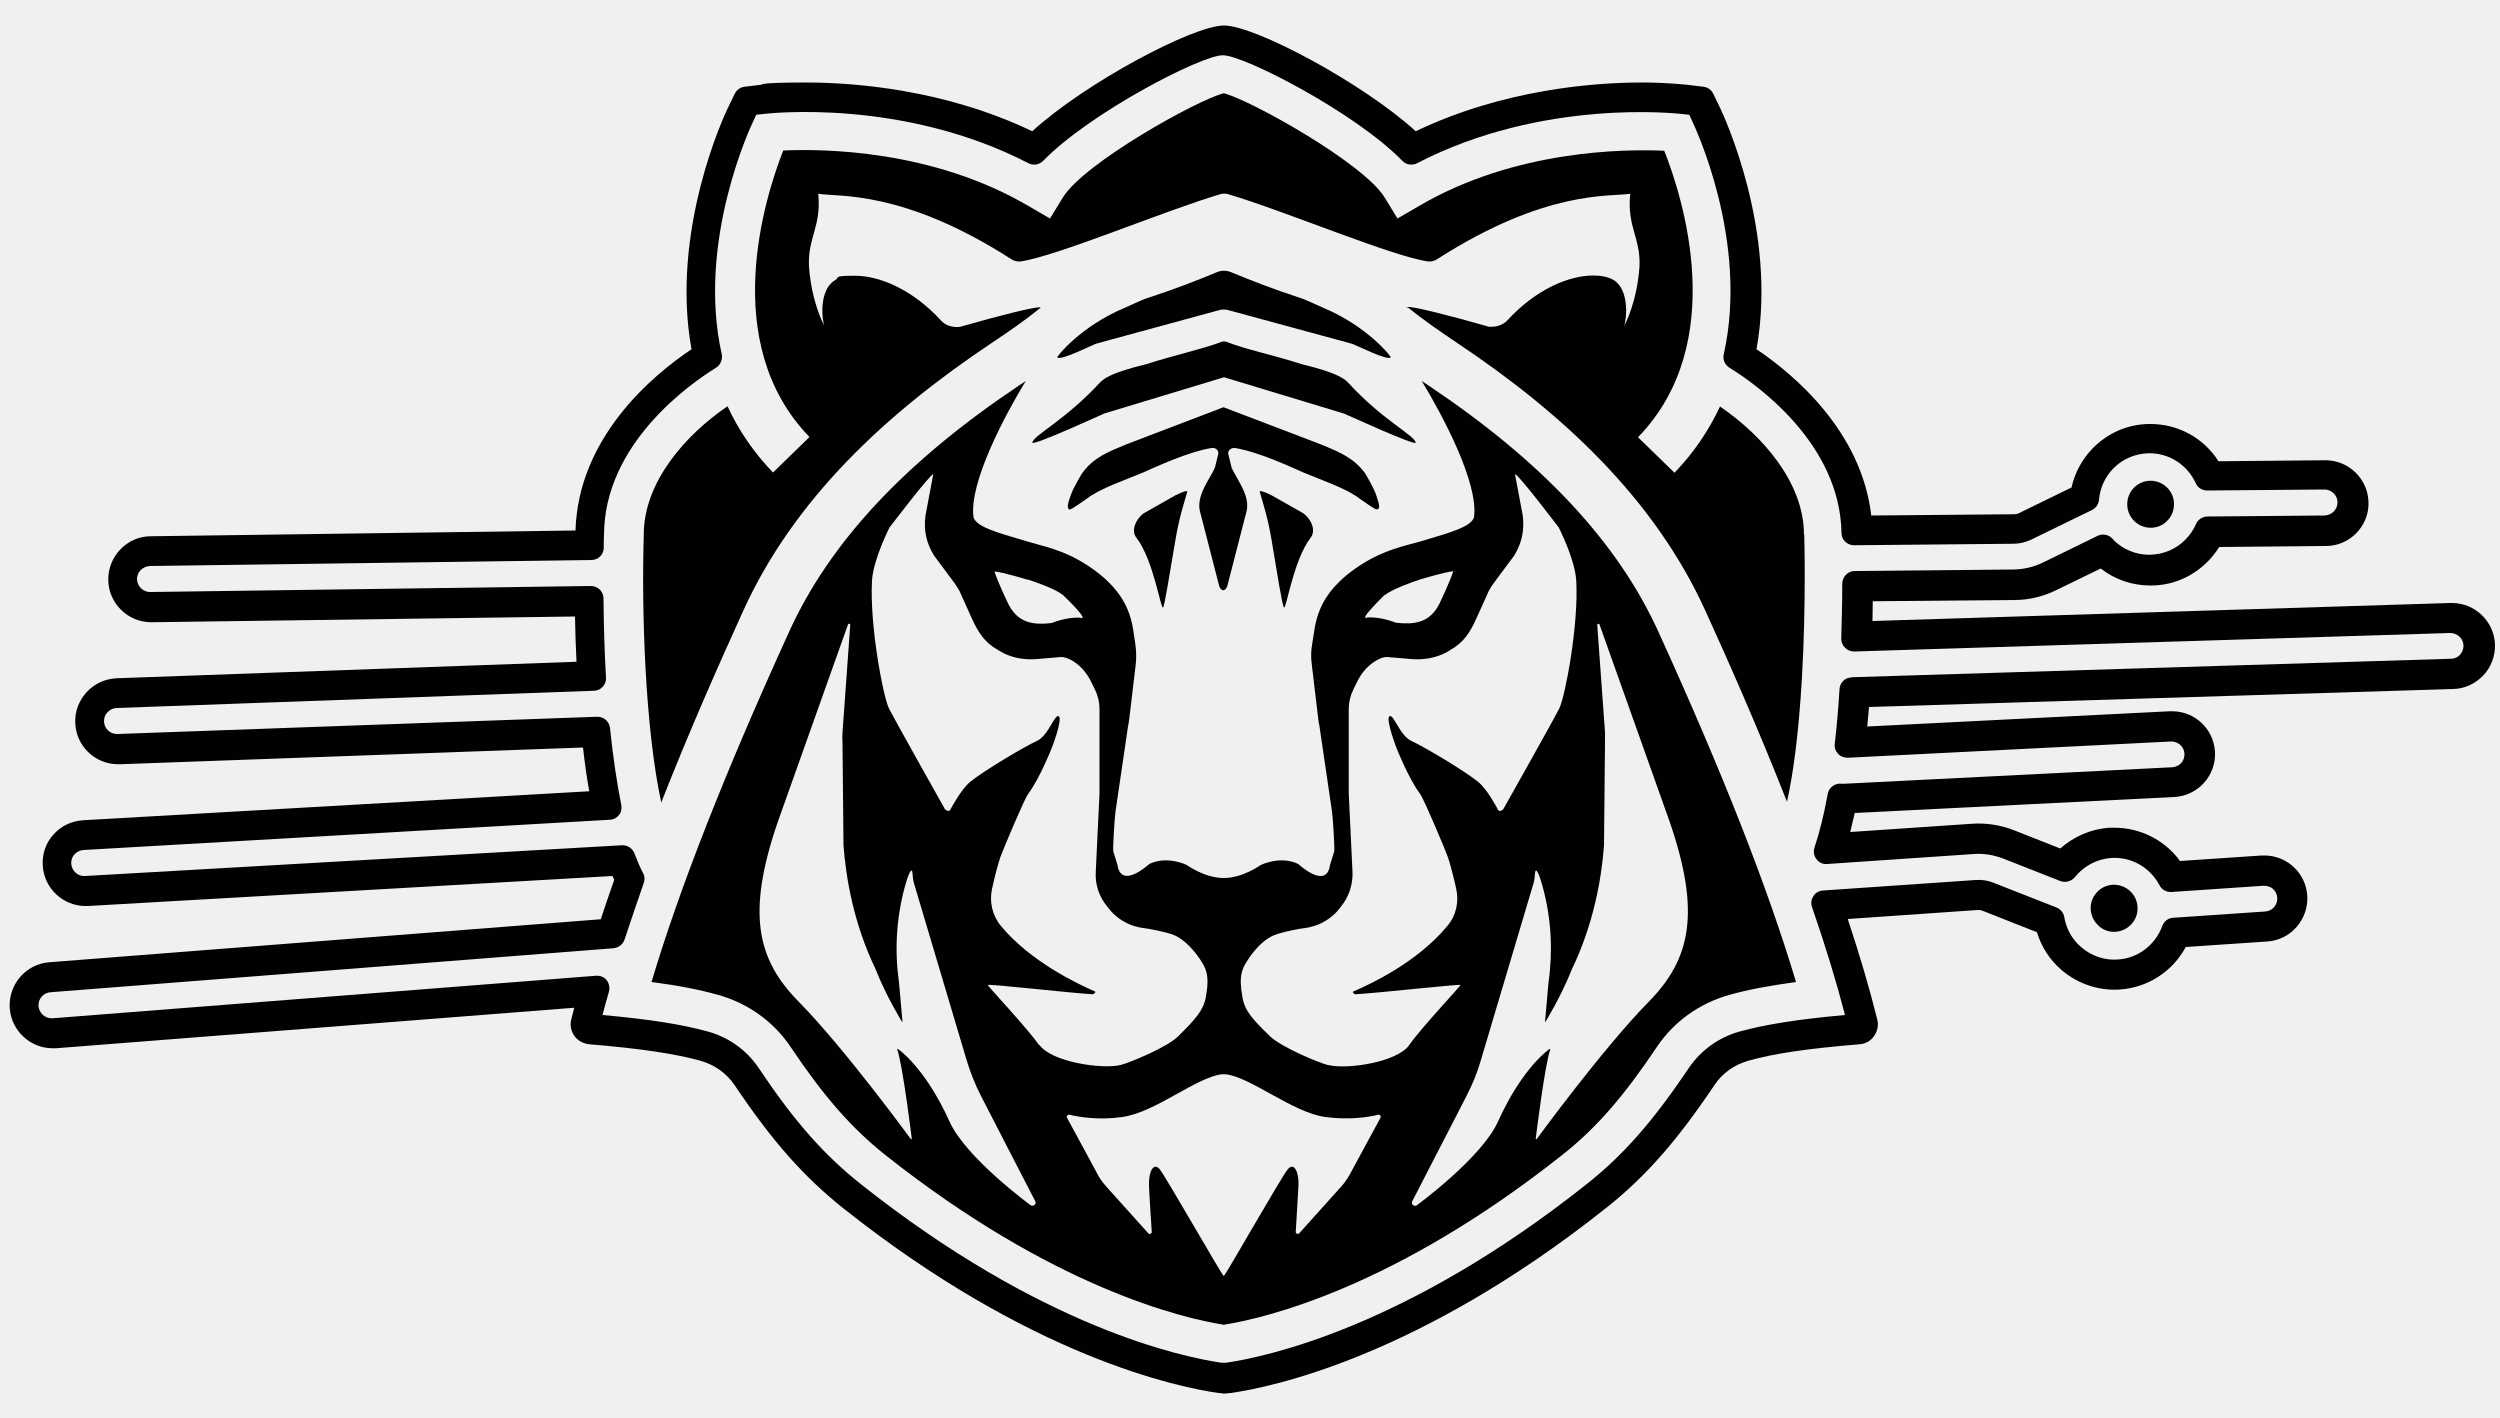
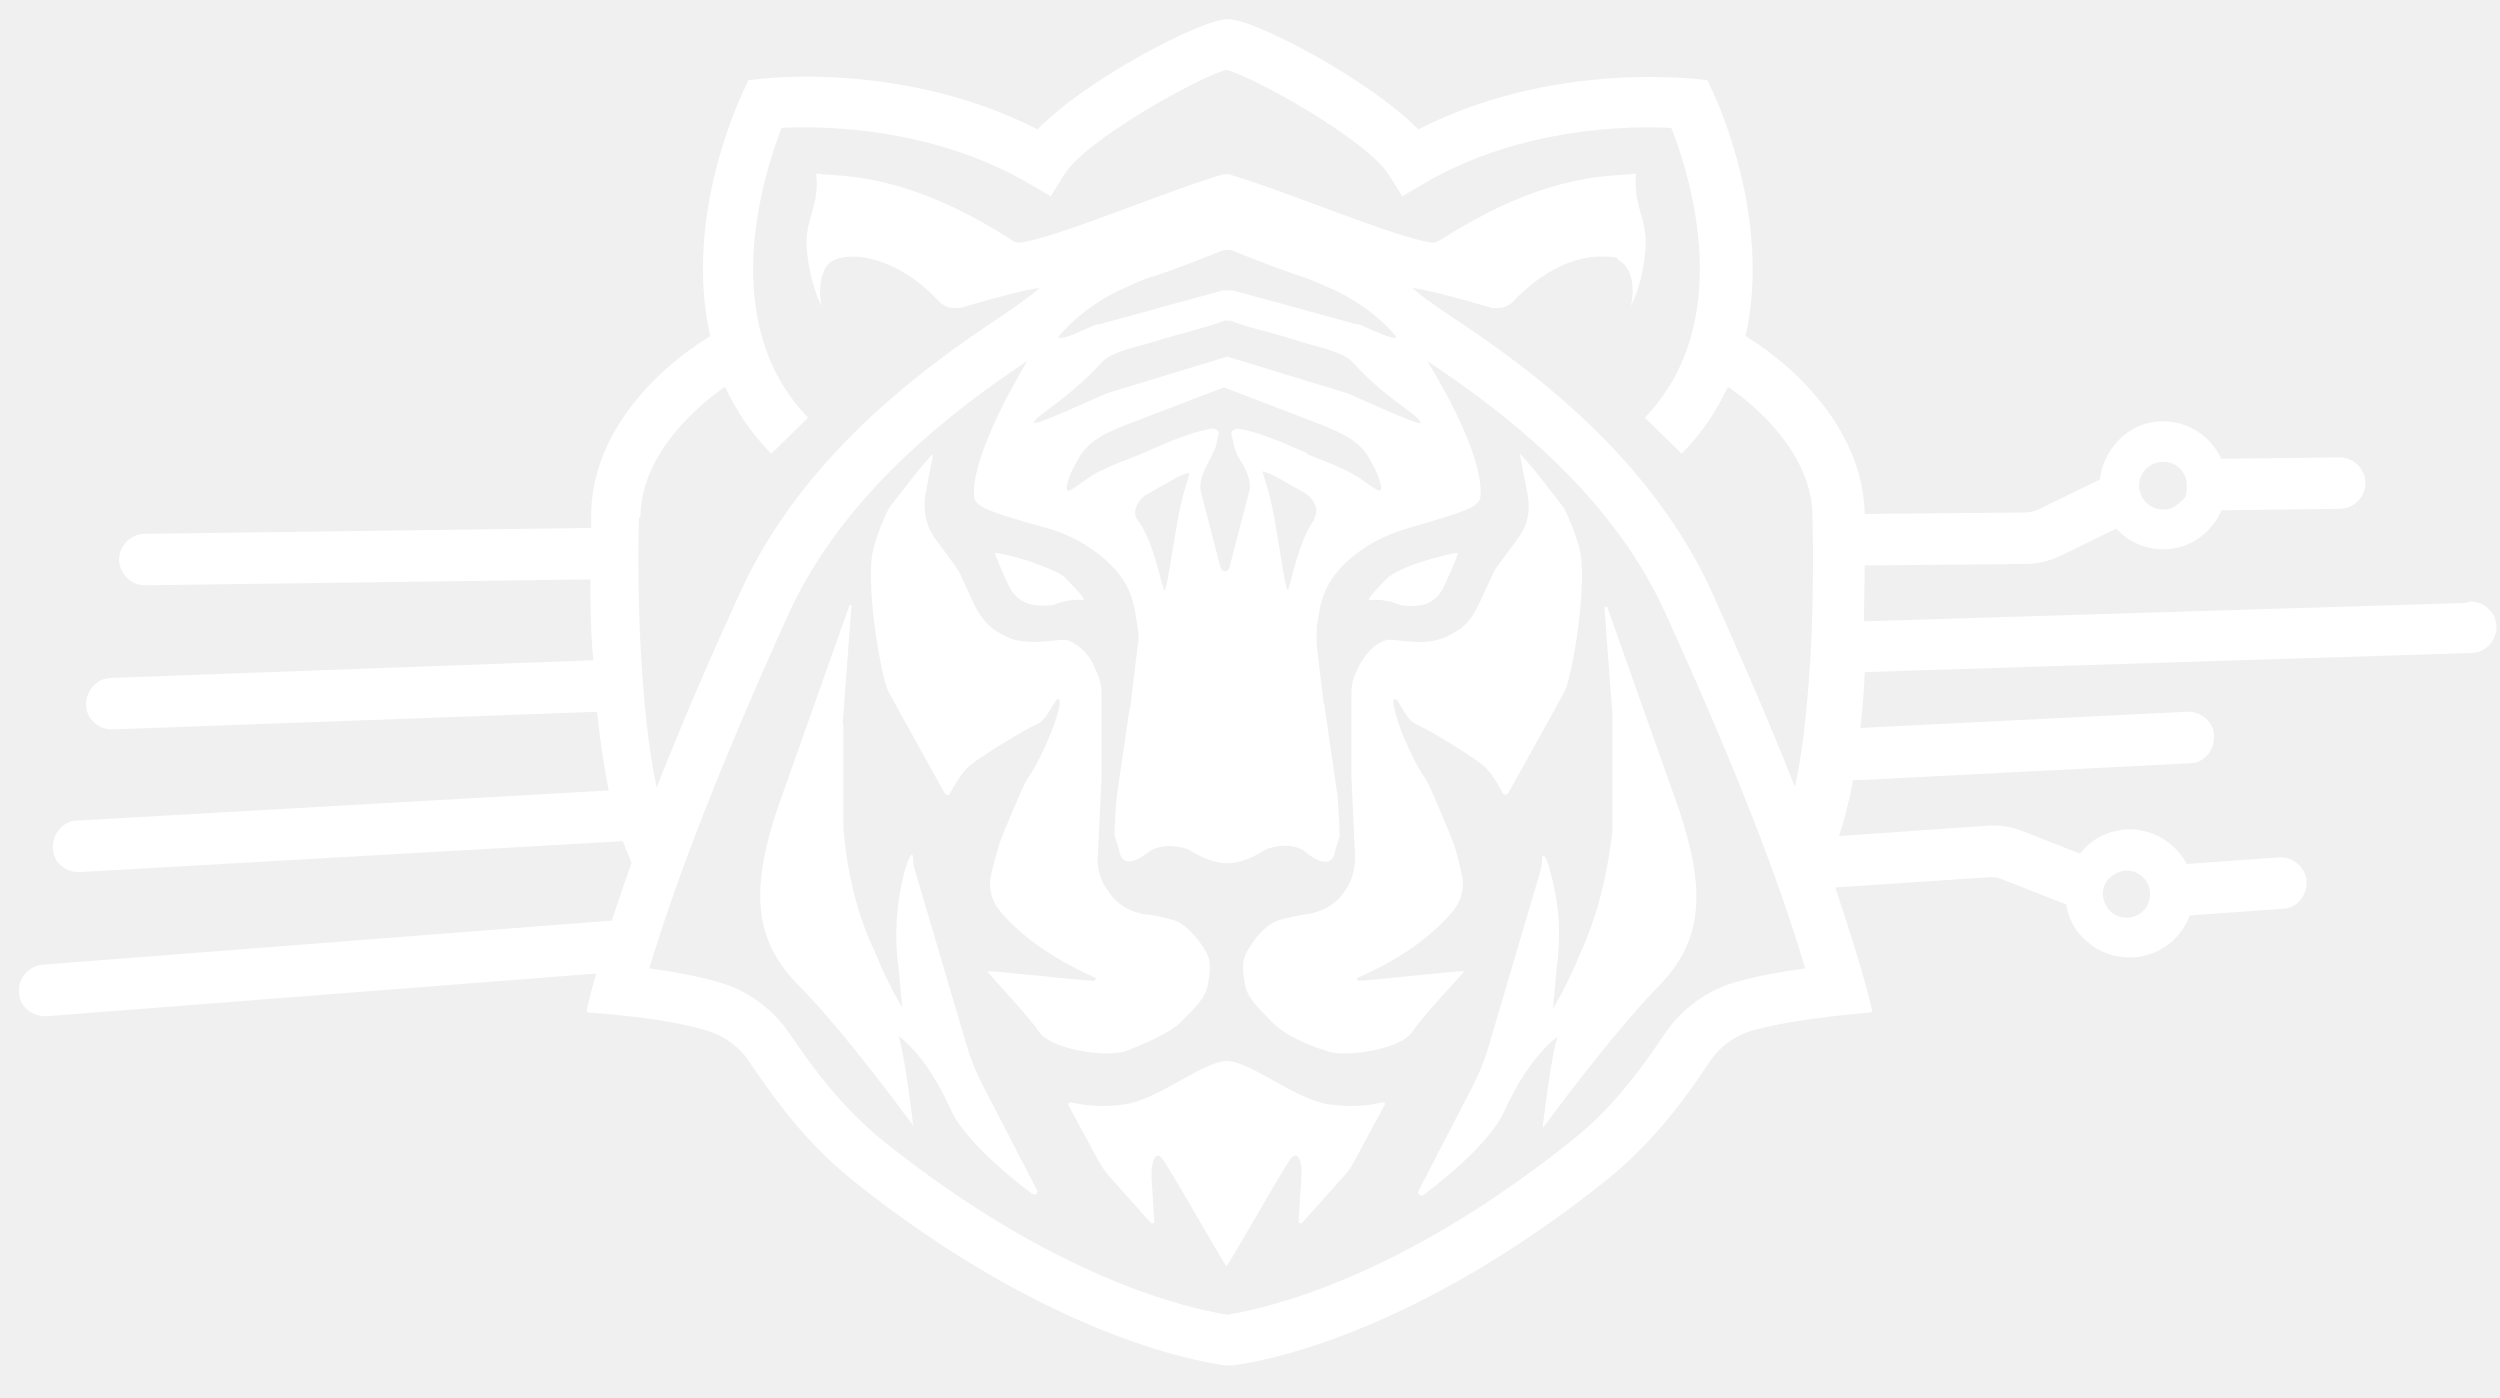
- <svg xmlns="http://www.w3.org/2000/svg" id="tigertag_head" version="1.1" viewBox="0 47 1000 567">
-   <g fill="#010101">
-     <path d="M437.8,184.7c.3-.1.6-.2.9-.3l48.8-13.3c1.3-.4,2.7-.4,4,0l48.9,13.3c.3,0,.6.2.9.3,2.5,1,13.4,6.5,15,5.3.4-.3-9.5-12.5-26.6-19.7-1.4-.6-7.2-3.3-8.9-3.9-10.9-3.5-21.1-7.5-28.3-10.5-1.9-.8-4-.8-5.8,0-7.2,3-17.4,7-28.3,10.5-1.6.5-7.4,3.3-8.9,3.9-17.1,7.2-27,19.4-26.6,19.7,1.6,1.2,12.5-4.3,15-5.3Z" fill="#010101" />
-     <path d="M412.9,224c-.4,1.8,28.5-11.5,28.8-11.6l47.9-14.5,47.9,14.5c.3,0,29.2,13.4,28.8,11.6-.7-3-13.4-9-27.2-24.1-3.7-4-16.7-6.7-18.3-7.2-11.8-3.8-22.8-6-30-8.9-.8-.3-1.6-.3-2.4,0-7.2,2.8-18.2,5.1-30,8.9-1.6.5-14.6,3.2-18.3,7.2-13.8,15-26.5,21.1-27.2,24.1Z" fill="#010101" />
-     <path d="M551.5,250.4c.4-1.1,0-2.3-1.1-5.6-1.2-3.3-4.3-8.4-4.3-8.4-4.5-6.2-10.3-8.6-17.9-11.7l-35.9-13.7c-.3-.2-2.9-1.1-2.9-1.1,0,0-2.5.9-2.9,1.1l-35.9,13.7c-7.5,3.1-13.4,5.4-17.8,11.7,0,0-3.2,5.1-4.4,8.4-1.2,3.3-1.5,4.5-1.1,5.6.4,1.1,2-.2,7.4-3.9,5.3-4.2,16-7.7,22.3-10.4,5.5-2.4,18-8.3,27.6-9.9,1.8-.3,3.2,1.2,2.6,2.8l-1.2,4.9c-.3.7-.6,1.4-1,2.1l-.3.5c-2.6,4.7-5.8,9.5-4.8,14.7l7.8,30.3s.6,1.6,1.6,1.6,1.6-1.6,1.6-1.6l7.8-30.3c1-5.2-2.2-9.9-4.8-14.7l-.3-.5c-.4-.7-.7-1.4-1-2.1l-1.2-4.9c-.6-1.5.8-3,2.6-2.8,9.6,1.6,22.1,7.5,27.6,9.9,6.3,2.7,17,6.2,22.3,10.4,5.4,3.7,7,5,7.4,3.9Z" fill="#010101" />
-     <path d="M860.3,258.1c2.5,0,4.9-1,6.6-2.8,1.8-1.8,2.7-4.2,2.7-6.7,0-5.2-4.3-9.3-9.4-9.3h0c-5.2,0-9.4,4.3-9.3,9.5,0,5.2,4.4,9.4,9.5,9.3Z" fill="#010101" />
-     <path d="M571.4,201.2c-.9-.6-1.8-1.2-2.7-1.8,8,13.2,22.8,40.6,20.9,54.5-1.1,3.7-8.7,5.9-21.2,9.6-6.6,1.9-14.4,3.3-23.7,9.2-19,12.1-18.4,24.2-19.8,31.7-.5,2.7-.6,5.5-.2,8.3l2.6,21.9c.1,1,.3,2,.5,3l5,34c.3,1.9,1.1,14,.9,15.9l-1.7,5.5c-1.4,10.1-12.6-.3-12.7-.4-7.2-3.5-15,.4-15,.4,0,0-7.2,5.2-14.7,5.2h-.2c-7.5,0-14.7-5.2-14.7-5.2,0,0-7.8-3.9-15-.4,0,0-11.2,10.4-12.7.4l-1.7-5.5c-.2-1.9.6-14,.9-15.9l5-34c.2-1,.4-2,.5-3l2.6-21.9c.3-2.8.2-5.5-.2-8.3-1.3-7.4-.8-19.6-19.8-31.7-9.3-5.9-17.1-7.2-23.7-9.2-12.5-3.7-20-5.8-21.2-9.6-1.9-13.9,12.9-41.4,20.9-54.5-.9.6-1.8,1.2-2.7,1.8-45.6,30.5-75.7,62.7-92,98.6-25.7,56.4-43.8,102.5-55,140,10.8,1.4,19.4,3.1,26.8,5.2,11.8,3.3,22.1,10.7,28.8,20.7,13.4,20,24.4,32.5,37.8,43.2,67.4,53.4,119.2,65.4,135.5,68,16.3-2.6,68.1-14.6,135.5-68,13.5-10.7,24.4-23.2,37.8-43.2,6.7-10,17-17.4,28.8-20.7,7.3-2.1,16-3.7,26.8-5.2-11.2-37.5-29.3-83.6-55-140-16.3-35.9-46.4-68.1-92-98.6ZM553.8,285.1c3.2-2.5,11.1-5.3,14.2-6.3,0,0,10.2-3.1,13.3-3.3-1.2,3.9-5.3,12.5-5.3,12.5-4,8.5-10.6,8.8-17.6,8.1,0,0-6-2.5-11.4-2.1-4.1,1.5,6.7-8.8,6.8-9ZM411.1,278.8c3.1,1,11,3.7,14.2,6.3.2.2,10.9,10.4,6.8,9-5.5-.4-11.4,2.1-11.4,2.1-6.9.8-13.6.4-17.6-8.1,0,0-4.2-8.7-5.3-12.5,3.1.2,13.3,3.3,13.3,3.3ZM412,528.9s-25.7-18.8-32.2-33.3c-9.9-21.9-20.6-29-20.6-29-.1-.2-.4,0-.3.2,2.2,6.2,5.8,35.6,5.8,35.6,0,.2-.2.4-.4.2,0,0-26.4-36.2-44.8-54.9-16.8-17-20.9-35.5-8.4-71.9l28.1-79c.2-.5,1-.4.9.2l-3.1,42.9c-.1,1.4-.1,2.9,0,4.3l.4,41c1,13.2,4.1,31.3,12.8,49.4,4.4,11.2,10.6,21.1,10.6,21.1,0,.1.3,0,.2,0l-1.4-15.7c-1.8-12.6-1.1-25.4,2.2-37.8l.6-2.1c.2-.8,1.5-4.9,2.2-4.9.6,0,.3,2.6.9,4.8l21.1,70.9c1.5,5,3.4,9.8,5.8,14.5l21.7,42.1c.7,1.3-1.1,2.4-2.1,1.4ZM415.6,465c-4.8-6.9-20.3-23.3-20.5-24-.2-.6,31.9,3.1,41.9,3.7.6,0,1.5-.9,1-1.1-6.8-3-25.7-11.8-37.7-26.3-3.4-4.1-4.6-9.6-3.5-14.7,1.1-5.1,2.4-10,3.4-12.9.6-1.8,9.4-22.9,11.1-25.2,4.7-6.3,9.4-18.3,9.4-18.3,0,0,4.5-11.6,2.8-12.7-1.7-1-4.1,7.8-8.8,9.9-4.7,2.1-21.2,11.9-26.6,16.3-3.6,3-7.4,10.1-8,11.2-.6,1.2-2.1-.2-2.1-.2,0,0-19.6-34.8-22.4-40.3-2.3-4.5-7.8-33.3-6.8-51.1.5-8.6,7-21.3,7-21.3,0,0,16.6-21.8,17.5-21.3l-3.1,16.5c-.8,5.8.3,11,3.4,16l8.1,10.9c.7,1,1.4,2,2,3.1l5.1,11.3c2.3,5.1,5,9.5,10.1,12.3,0,0,1.1.8,3.2,1.8,4,1.8,8.5,2.4,12.9,2l9.5-.8c1.7,0,3.6.9,5.4,2.1,2.9,2,5.1,4.8,6.6,7.9l1.5,3.1c1.2,2.4,1.8,5.1,1.8,7.7v33.8l-1.5,31.4c-.3,4.9,1.3,9.8,4.5,13.7l1.6,2c6,6.5,13.1,6.7,14.9,7,3.3.6,8.9,1.7,11.3,3,3.6,1.9,6.9,5.5,9.4,9.2,2.3,3.5,4,6.2,2.3,15.3-1,5.3-4.3,8.8-11,15.5-4.6,4.5-19.7,10.7-23.1,11.5-7.4,1.8-27.6-1.2-32.4-8ZM552.2,494.1l-11.6,21.4c-1.1,2.2-2.4,4.2-4,6l-16.9,18.8c-.5.5-1.4.2-1.4-.5.3-4.9,1-16.5,1.1-18.7.2-5.2-1.7-9.3-4.2-6.5-2.5,2.8-25.1,42.8-25.7,42.8s-23.3-40-25.7-42.8c-2.5-2.8-4.4,1.3-4.2,6.5,0,2.1.8,13.8,1.1,18.7,0,.7-.9,1.1-1.4.5l-16.9-18.8c-1.6-1.8-3-3.8-4-6l-11.6-21.4c-.3-.6.2-1.3,1-1.2,3.4.8,11.4,2.3,21.1.9,13.2-1.8,29.8-16,39.9-17.1h1.4c10.1,1.1,26.8,15.3,39.9,17.1,9.8,1.3,17.7,0,21.1-.9.7-.2,1.3.5,1,1.2ZM531.1,473c-3.3-.8-18.4-7-23.1-11.5-6.8-6.6-10.1-10.1-11-15.5-1.7-9.1,0-11.8,2.3-15.3,2.5-3.8,5.8-7.4,9.4-9.2,2.5-1.3,8-2.4,11.3-3,1.8-.3,8.9-.5,14.9-7l1.6-2c3.1-3.9,4.7-8.8,4.5-13.7l-1.5-31.4v-33.8c0-2.7.6-5.3,1.8-7.7l1.5-3.1c1.5-3.1,3.7-5.9,6.6-7.9,1.8-1.2,3.6-2.1,5.4-2.1l9.5.8c4.4.4,8.9-.2,12.9-2,2.1-.9,3.2-1.8,3.2-1.8,5.1-2.8,7.8-7.2,10.1-12.3l5.1-11.3c.6-1.1,1.2-2.1,2-3.1l8.1-10.9c3.1-5.1,4.1-10.2,3.4-16l-3.1-16.5c.9-.6,17.5,21.3,17.5,21.3,0,0,6.5,12.6,7,21.3,1,17.8-4.5,46.6-6.8,51.1-2.8,5.5-22.4,40.3-22.4,40.3,0,0-1.5,1.4-2.1.2-.6-1.1-4.3-8.2-8-11.2-5.4-4.4-21.9-14.2-26.6-16.3-4.7-2.1-7.1-10.9-8.8-9.9-1.7,1,2.8,12.7,2.8,12.7,0,0,4.7,12,9.4,18.3,1.7,2.3,10.5,23.4,11.1,25.2,1,2.9,2.3,7.9,3.4,12.9,1.1,5.1,0,10.6-3.5,14.7-12,14.6-30.9,23.4-37.7,26.3-.5.2.4,1.2,1,1.1,10-.6,42.1-4.2,41.9-3.7-.2.7-15.7,17.1-20.5,24-4.8,6.9-25,9.9-32.4,8ZM659.5,447.7c-18.4,18.7-44.8,54.9-44.8,54.9-.2.2-.5,0-.4-.2,0,0,3.6-29.5,5.8-35.6,0-.2-.2-.3-.3-.2,0,0-10.7,7.1-20.6,29-6.5,14.5-32.2,33.3-32.2,33.3-1,1.1-2.8-.1-2.1-1.4l21.7-42.1c2.4-4.7,4.4-9.5,5.8-14.5l21.1-70.9c.6-2.2.3-4.8.9-4.8.7,0,2,4,2.2,4.9l.6,2.1c3.3,12.3,4,25.2,2.2,37.8l-1.4,15.7c0,.1.2.2.2,0,0,0,6.2-10,10.6-21.1,8.7-18.1,11.8-36.2,12.8-49.4l.4-41c0-1.4,0-2.9,0-4.3l-3.1-42.9c0-.5.8-.7.9-.2l28.1,79c12.5,36.4,8.3,54.9-8.4,71.9Z" fill="#010101" />
-     <path d="M839.5,417.4c1.9,1.7,4.3,2.5,6.8,2.3,5.2-.4,9.1-4.9,8.7-10-.3-5-4.5-8.8-9.4-8.8s-.4,0-.6,0c-2.5.2-4.8,1.3-6.4,3.2-1.7,1.9-2.5,4.3-2.3,6.8.2,2.5,1.3,4.8,3.2,6.4Z" fill="#010101" />
-     <path d="M721.6,261c0-21.2-16.9-40-33.6-51.4-4.3,9.2-10.2,18.2-18.2,26.5l-14.6-14.2c36.8-37.9,17.6-96.7,10.5-114.6-15.5-.7-59.6-.5-98.1,22.1l-8.6,5-5.2-8.5c-8.6-13.8-53.8-39-64.3-41.6-10.5,2.6-55.7,27.8-64.3,41.6l-5.2,8.5-8.6-5c-38.7-22.7-82.7-22.9-98.1-22.2-7,17.8-26.2,76.8,10.5,114.6l-14.6,14.2c-8-8.3-13.9-17.2-18.2-26.5-16.7,11.4-33.5,30.2-33.5,51.4v.3c-.9,30,.5,76.8,7,106.8,11.3-28.8,23.3-55.8,32.8-76.7,20.4-44.9,57.3-79,99.2-107,7-4.7,13.6-9.2,19.6-14.1.2-.2.1-.3-.3-.3-2.4,0-14.6,2.9-31.3,7.7-.6.2-1.2.2-1.9.2-2.3,0-4.7-.9-6.1-2.5-11.8-12.9-25.1-18-34.4-18s-6,.6-8.1,1.8c-6.6,3.8-5.2,16.4-4.2,18.3,0,0,0,0,0,0-.4-.6-5.2-9.6-6.2-23.8-.6-11.5,5-15.9,3.7-29.1,8.1,1.4,33.8-1.8,77.6,26.4.7.4,1.8.7,2.7.7s.3,0,.4,0c14.3-1.9,57.6-20.3,80.7-27.1h2c23.1,6.8,66.4,25.2,80.7,27.1.1,0,.3,0,.4,0,.9,0,2-.3,2.7-.7,43.8-28.2,69.4-25.1,77.6-26.4-1.4,13.2,4.2,17.6,3.7,29.1-1,14.2-5.8,23.3-6.2,23.8h0c1-2,2.4-14.5-4.2-18.4-2-1.2-4.8-1.8-8.1-1.8-9.3,0-22.6,5.1-34.4,18-1.4,1.5-3.9,2.5-6.1,2.5s-1.3,0-1.9-.2c-16.8-4.8-28.9-7.7-31.3-7.7s-.5.1-.3.3c6.1,4.9,12.6,9.4,19.6,14.1,41.9,28,78.7,62,99.2,107,9.5,20.8,21.4,47.8,32.7,76.5,2.5-11.3,4.7-27.3,6-50,1.7-29.8.9-56.3.9-56.6v-.3Z" fill="#010101" />
-     <path d="M508.6,245.1c-3.6-1.8-4.9-1.9-4.7-1.4,1.2,4.4,3.1,9.6,4.8,19.7,2.2,13.2,4.2,26,4.9,26.6.9.9,3.7-18.9,10.7-28,2-2.6.6-7-3-9.7l-12.7-7.2Z" fill="#010101" />
-     <path d="M470.2,245.1l-12.7,7.2c-3.6,2.7-5,7.1-3,9.7,7,9.1,9.8,28.9,10.7,28,.7-.6,2.6-13.5,4.9-26.6,1.7-10.1,3.6-15.3,4.8-19.7.1-.5-1.1-.4-4.7,1.4Z" fill="#010101" />
-     <path d="M980.4,288.2s0,0,0,0h-.3s0,0-.1,0l-231,7.2c0-2.6.1-5.3.1-7.9l56.8-.5c5.7,0,11.4-1.4,16.5-3.9l17.9-8.7c5.6,4.4,12.5,6.8,19.8,6.8h.3c8.6,0,16.7-3.5,22.8-9.7,1.7-1.7,3.2-3.7,4.5-5.7l42.7-.4c4.6,0,8.9-1.9,12.1-5.1,3.2-3.3,5-7.6,4.9-12.2-.1-9.4-7.8-17-17.2-17l-42.8.4c-5.9-9.3-16.1-14.9-27.2-14.9h-.3c-8.6,0-16.7,3.5-22.8,9.7-4.2,4.3-7.2,9.8-8.5,15.7l-21.1,10.3c-.6.3-1.2.4-1.8.4l-57.2.5c-3.9-33.9-31.3-56.7-45.9-66.5,8.6-47.7-13.5-94.2-14.4-96.2l-2.9-6c-.7-1.5-2.2-2.6-3.9-2.8l-6.6-.8c-.7,0-7.5-.9-18-.9-18.8,0-55.2,2.6-90.5,19.5-21.2-19.3-64.3-42.3-76.7-42.3s-55.6,23-76.7,42.3c-35.3-16.9-71.7-19.5-90.5-19.5s-17.2.8-18,.9l-6.6.8c-1.7.2-3.2,1.3-3.9,2.8l-2.9,6c-1,2-23,48.7-14.4,96.2-15.7,10.5-45.3,35.3-46.4,72.5l-169.9,2.3c-4.6,0-8.9,1.9-12.1,5.2-3.2,3.3-4.9,7.6-4.9,12.2.1,9.4,7.8,17,17.2,17l169.5-2.3c.1,6.2.3,12.2.6,18.1l-183.9,6.6c-4.6.2-8.8,2.1-12,5.5-3.1,3.4-4.8,7.7-4.6,12.3.3,9.3,7.9,16.6,17.2,16.6s.5,0,.7,0l185.2-6.7c.7,6.2,1.5,12.1,2.5,17.5l-202.5,11.6c-4.6.3-8.8,2.3-11.8,5.7-3.1,3.4-4.6,7.8-4.3,12.4.5,9.1,8.1,16.2,17.1,16.2s.6,0,1,0l209.8-12c.2.5.4,1,.7,1.5-1.9,5.4-3.7,10.7-5.4,15.8l-220.6,17.2c-9.4.7-16.5,9-15.8,18.5.7,8.9,8.2,15.9,17.1,15.9s1,0,1.4,0l207.3-16.2c-.4,1.6-.8,3.2-1.2,4.7-.6,2.2-.1,4.6,1.2,6.5,1.3,1.9,3.5,3.1,5.9,3.4,20.6,1.7,34.4,3.8,44.6,6.6,5.6,1.6,10.4,5,13.6,9.7,15.1,22.5,27.7,36.7,43.5,49.3,74.8,59.4,133.8,71.6,150.1,73.9,0,0,.1,0,.2,0l1.7.2c.2,0,.3,0,.5,0s.3,0,.5,0l1.8-.2c0,0,.1,0,.2,0,16.3-2.3,75.2-14.5,150-73.9,15.8-12.5,28.4-26.8,43.5-49.3,3.1-4.7,7.9-8.1,13.5-9.7,10.2-2.9,23.9-4.9,44.6-6.6,2.4-.2,4.5-1.4,5.8-3.4,1.3-1.9,1.8-4.2,1.2-6.5-3-12.2-7-25.7-11.8-40.2l52-3.6c.6,0,1.3,0,1.9.3l21.8,8.6c1.7,5.8,5.1,11,9.7,15,6.5,5.6,14.9,8.5,23.5,7.9,11.2-.8,21-7.2,26.3-17l32.6-2.2c4.6-.3,8.8-2.4,11.8-5.9,3-3.5,4.5-7.9,4.2-12.5-.6-9-8.1-16-17.1-16s-.8,0-1.2,0l-32.6,2.2c-6-8.3-15.8-13.3-26.1-13.3s-1.5,0-2.3,0c-7.2.5-14.1,3.5-19.5,8.3l-18.5-7.3c-5.3-2.1-11.2-3-16.8-2.6l-48.7,3.3c.6-2.4,1.2-4.9,1.8-7.6l127.8-6.4c9.5-.5,16.8-8.6,16.3-18-.5-9.2-8-16.3-17.2-16.3s-.5,0-.8,0l-121.1,6.1c.2-2.5.5-5.2.7-7.8l233.7-7.2c4.6-.1,8.8-2.1,12-5.4,3.1-3.3,4.8-7.7,4.7-12.3-.3-9.3-7.9-16.7-17.3-16.7ZM740.6,318c-2.6,0-4.7,2.1-4.8,4.7-.5,7.8-1.1,15.1-1.9,21.8-.2,1.5.3,2.9,1.3,4,1,1.1,2.4,1.6,3.9,1.6l129.2-6.5c2.9-.1,5.3,2,5.5,4.9,0,1.4-.4,2.7-1.3,3.7-.9,1-2.2,1.6-3.6,1.7l-131.2,6.6h-.2c-.2,0-.6,0-.7,0-2.7-.4-5.2,1.4-5.7,4-1.5,8.3-3.3,15.5-5.3,21.5-.5,1.6-.3,3.3.8,4.7,1,1.3,2.6,2.1,4.3,1.9l58.7-4c3.9-.3,7.9.4,11.6,1.8l22.9,9c2,.8,4.4.2,5.8-1.5,3.6-4.5,8.9-7.3,14.5-7.7,8-.6,15.6,3.7,19.4,10.9.9,1.8,2.8,2.8,4.8,2.7l36.8-2.5c1.3,0,2.7.3,3.7,1.2,1.1.9,1.7,2.2,1.8,3.6.2,2.9-2,5.3-4.8,5.5l-36.8,2.5c-2,.1-3.7,1.4-4.4,3.3-2.8,7.6-9.7,12.9-17.7,13.4-5.5.4-10.6-1.4-14.8-5-3.6-3.1-5.9-7.3-6.7-12-.3-1.7-1.5-3.2-3.1-3.8l-25.2-9.9c-2.2-.9-4.7-1.3-7.1-1.1l-61.1,4.2c-1.6.1-3,.9-3.8,2.2-.9,1.3-1.1,2.9-.6,4.4,5.4,15.6,9.8,30.1,13.2,43.2-18.9,1.7-32,3.8-42.1,6.6-8.4,2.3-15.5,7.5-20.3,14.5-14.4,21.4-26.2,34.9-41,46.6-72.3,57.4-128.5,69.1-144.2,71.4h-.9c0,0-.9,0-.9,0-15.7-2.3-71.9-14-144.2-71.4-14.8-11.7-26.7-25.2-41-46.6-4.7-7-11.9-12.2-20.3-14.5-10.1-2.8-23.2-4.9-42.1-6.6.8-3,1.6-6.1,2.6-9.4.4-1.6,0-3.3-.9-4.5-1-1.3-2.6-1.9-4.3-1.8l-217.3,17c0,0-.1,0-.2,0,0,0-.2,0-.3,0-2.7,0-4.9-2.1-5.2-4.8-.2-2.9,1.9-5.4,4.8-5.6l225.2-17.6c2-.2,3.7-1.5,4.4-3.4,2.4-7.3,5-14.9,7.7-22.7.5-1.3.4-2.8-.3-4-1.2-2.3-2.3-4.9-3.4-7.8-.8-2.1-2.8-3.4-5-3.3l-214.8,12.3c-2.8.2-5.3-2-5.5-4.9-.2-2.9,2-5.3,4.9-5.5l210.5-12.1c1.5,0,2.8-.8,3.7-1.9s1.2-2.6.9-4.1c-1.8-8.9-3.3-19.2-4.5-30.7-.3-2.6-2.5-4.6-5.2-4.5l-191.8,6.9c0,0-.2,0-.2,0h0c-2.8,0-5.1-2.2-5.2-5,0-1.4.4-2.7,1.4-3.7.9-1,2.2-1.6,3.6-1.7l191-6.9c1.3,0,2.6-.6,3.5-1.6.9-1,1.4-2.3,1.3-3.7-.6-10.1-.9-20.7-1-31.7,0-1.3-.6-2.6-1.5-3.5-1-.9-2.2-1.4-3.6-1.4l-176.2,2.4h-.1c-2.8,0-5.1-2.3-5.2-5.1,0-1.4.5-2.7,1.5-3.7,1-1,2.3-1.5,3.6-1.6l176.7-2.4c2.7,0,4.9-2.2,4.9-4.9,0-2.2,0-3.9.1-5,0,0,0,0,0-.1.1-36.5,34.3-60.4,44.8-66.9,1.8-1.1,2.7-3.3,2.3-5.4-10.1-45,11.6-91.2,12.6-93.2l1.2-2.6,2.8-.3c2.3-.3,55.8-6.3,106.1,19.7,2,1,4.3.6,5.9-1,18.7-19.2,63.2-42.2,71.8-42.2s53.1,23,71.8,42.2c1.5,1.6,3.9,2,5.9,1,50.2-26,103.8-19.9,106.1-19.7l2.8.3,1.2,2.6c.9,1.9,22.8,47.9,12.6,93.2-.5,2.1.4,4.2,2.3,5.4,10.4,6.4,44.2,30,44.8,66.1,0,2.7,2.3,4.9,5,4.9l63.8-.6c2.4,0,4.8-.6,7-1.6l24.4-11.9c1.6-.8,2.6-2.3,2.8-4.1.4-4.7,2.4-9.1,5.7-12.5,3.8-3.9,8.9-6,14.3-6.1h.2c8,0,15.2,4.7,18.5,12,.8,1.8,2.6,2.9,4.6,2.9h0l46.9-.4c2.8,0,5.2,2.3,5.2,5.1,0,1.4-.5,2.7-1.5,3.7-1,1-2.3,1.5-3.6,1.6l-46.9.4c-2,0-3.8,1.2-4.6,3-1,2.3-2.4,4.4-4.2,6.2-3.8,3.9-8.9,6-14.3,6.1h-.2c-5.4,0-10.4-2.1-14.2-5.8,0,0,0,0,0,0,0,0-.2-.2-.2-.3-.1-.1-.2-.3-.4-.4-1.5-1.6-3.9-2-5.8-1.1l-22.1,10.8c-3.5,1.7-7.5,2.6-11.4,2.7l-63.7.6c-2.7,0-4.9,2.2-5,5,0,7.4-.2,14.8-.4,22,0,1.4.5,2.7,1.5,3.7,1,1,2.3,1.5,3.7,1.5l238.3-7.4c2.9,0,5.3,2.1,5.4,5,0,1.4-.5,2.7-1.4,3.7-.9,1-2.2,1.6-3.6,1.6l-240,7.4Z" fill="#010101" />
+ <svg xmlns="http://www.w3.org/2000/svg" id="tigertag_head" version="1.1" viewBox="0 0 340 190">
+   <defs>
+     <style>
+       .st0 {
+         fill: #ffffff;
+       }
+     </style>
+   </defs>
+   <g>
+     <path class="st0" d="M143.2,82.3s2-.9,3.9-.7c1.4.5-2.3-3-2.3-3.1-1.1-.9-3.8-1.8-4.9-2.2,0,0-3.5-1.1-4.6-1.1.4,1.3,1.8,4.3,1.8,4.3,1.4,2.9,3.7,3,6,2.8h.1Z" />
+     <path class="st0" d="M186.6,81.6c1.9-.2,3.9.7,3.9.7,2.4.3,4.7.2,6-2.8,0,0,1.4-3,1.8-4.3-1.1,0-4.6,1.1-4.6,1.1-1.1.3-3.8,1.3-4.9,2.2,0,0-3.7,3.6-2.3,3.1h.1Z" />
+     <path class="st0" d="M152.6,143.1c1.1-.3,6.3-2.4,7.9-4,2.3-2.3,3.5-3.5,3.8-5.3.6-3.1,0-4-.8-5.2-.9-1.3-2-2.5-3.2-3.2-.8-.4-2.8-.8-3.9-1-.6,0-3.1-.2-5.1-2.4l-.5-.7c-1.1-1.4-1.6-3-1.5-4.7l.5-10.8v-11.6c0-.9-.2-1.8-.6-2.7l-.5-1.1c-.5-1.1-1.3-2-2.3-2.7-.6-.4-1.2-.7-1.8-.7l-3.3.3c-1.5,0-3,0-4.4-.7-.7-.3-1.1-.6-1.1-.6-1.7-.9-2.7-2.5-3.5-4.2l-1.8-3.9c-.2-.4-.4-.7-.7-1.1l-2.8-3.8c-1.1-1.7-1.4-3.5-1.2-5.5l1.1-5.7c-.3-.2-6,7.3-6,7.3,0,0-2.2,4.3-2.4,7.3-.4,6.1,1.5,16,2.3,17.6,1,1.9,7.7,13.9,7.7,13.9,0,0,.5.5.7,0,.2-.4,1.5-2.8,2.7-3.8,1.9-1.5,7.5-4.9,9.1-5.6s2.5-3.8,3-3.4c.6.4-1,4.4-1,4.4,0,0-1.6,4.1-3.2,6.3-.6.8-3.6,8.1-3.8,8.7-.3,1-.8,2.7-1.2,4.4-.4,1.8,0,3.6,1.2,5,4.1,5,10.6,8,13,9.1.2,0-.1.4-.3.4-3.4-.2-14.5-1.5-14.4-1.3,0,.2,5.4,5.9,7,8.2,1.6,2.4,8.6,3.4,11.1,2.8h.2Z" />
+     <path class="st0" d="M184.9,133.4c-.2,0-.5-.3-.3-.4,2.3-1,8.8-4,13-9.1,1.2-1.4,1.6-3.3,1.2-5-.4-1.7-.8-3.5-1.2-4.4-.2-.6-3.2-7.9-3.8-8.7-1.6-2.2-3.2-6.3-3.2-6.3,0,0-1.5-4-1-4.4.6-.4,1.4,2.7,3,3.4s7.3,4.1,9.1,5.6c1.3,1,2.5,3.5,2.7,3.8.2.4.7,0,.7,0,0,0,6.7-12,7.7-13.9.8-1.5,2.7-11.4,2.3-17.6-.2-3-2.4-7.3-2.4-7.3,0,0-5.7-7.5-6-7.3l1.1,5.7c.3,2,0,3.8-1.2,5.5l-2.8,3.8c-.3.3-.5.7-.7,1.1l-1.8,3.9c-.8,1.7-1.7,3.3-3.5,4.2,0,0-.4.3-1.1.6-1.4.6-2.9.8-4.4.7l-3.3-.3c-.6,0-1.2.3-1.8.7-1,.7-1.7,1.7-2.3,2.7l-.5,1.1c-.4.8-.6,1.7-.6,2.7v11.6l.5,10.8c0,1.7-.5,3.4-1.5,4.7l-.5.7c-2.1,2.2-4.5,2.3-5.1,2.4-1.1.2-3.1.6-3.9,1-1.2.6-2.4,1.9-3.2,3.2-.8,1.2-1.4,2.1-.8,5.2.3,1.8,1.5,3,3.8,5.3s6.8,3.7,7.9,4c2.5.6,9.5-.4,11.1-2.8,1.6-2.4,7-8,7-8.2s-11,1.1-14.4,1.3h.2Z" />
+     <path class="st0" d="M133.5,147.3c-.8-1.6-1.5-3.3-2-5l-7.2-24.4c-.2-.8,0-1.6-.3-1.7-.2,0-.7,1.4-.8,1.7l-.2.7c-1.1,4.2-1.4,8.6-.8,13l.5,5.4h0s-2.1-3.4-3.6-7.3c-3-6.2-4-12.4-4.4-17v-14.1c-.2-.5,0-1,0-1.5l1.1-14.7c0-.2-.3-.2-.3,0l-9.6,27.1c-4.3,12.5-2.9,18.9,2.9,24.7,6.3,6.4,15.4,18.9,15.4,18.9,0,0,.2,0,0,0,0,0-1.2-10.1-2-12.2,0,0,0-.1,0,0,0,0,3.7,2.4,7.1,10,2.2,5,11,11.4,11,11.4.4.4,1,0,.7-.5l-7.5-14.5h0Z" />
+     <path class="st0" d="M218.2,82.6l1.1,14.7v15.6c-.5,4.5-1.6,10.8-4.5,17-1.5,3.8-3.6,7.3-3.6,7.3h0l.5-5.4c.6-4.3.4-8.7-.8-13l-.2-.7c0-.3-.5-1.7-.8-1.7s-.1.9-.3,1.7l-7.2,24.4c-.5,1.7-1.2,3.4-2,5l-7.5,14.5c-.2.4.4.8.7.5,0,0,8.8-6.4,11-11.4,3.4-7.5,7.1-10,7.1-10h.1c-.8,2.1-2,12.2-2,12.2,0,0,0,.1.1,0,0,0,9.1-12.4,15.4-18.9,5.8-5.8,7.2-12.2,2.9-24.7l-9.6-27.1c0-.2-.3,0-.3,0h0Z" />
+     <path class="st0" d="M188.1,149.9c-1.2.3-3.9.8-7.3.3-4.5-.6-10.2-5.5-13.7-5.9h-.5c-3.5.4-9.2,5.3-13.7,5.9-3.4.5-6.1,0-7.3-.3-.2,0-.4.2-.3.4l4,7.4c.4.7.8,1.4,1.4,2.1l5.8,6.5c.2.2.5,0,.5-.2-.1-1.7-.4-5.7-.4-6.4,0-1.8.6-3.2,1.4-2.2.9,1,8.6,14.7,8.8,14.7s8-13.8,8.8-14.7c.9-1,1.5.4,1.4,2.2,0,.7-.3,4.7-.4,6.4,0,.2.3.4.5.2l5.8-6.5c.6-.6,1-1.3,1.4-2.1l4-7.4c.1-.2,0-.5-.3-.4h.1Z" />
+     <path class="st0" d="M335.4,82l-81.9,2.5c0-2.8.1-5.4.1-7.6l21.9-.2c1.6,0,3.2-.4,4.7-1.1l7.6-3.7c0,0,.2.2.3.3,1.6,1.6,3.8,2.5,6.1,2.5s0,0,0,0c2.3,0,4.5-.9,6.1-2.6.8-.8,1.4-1.7,1.8-2.7l16.1-.2c1.9,0,3.5-1.6,3.5-3.5s-1.6-3.5-3.5-3.5h0l-16.1.2c-1.4-3-4.4-5.1-7.9-5.1s0,0,0,0c-2.3,0-4.5.9-6.1,2.6-1.4,1.5-2.3,3.3-2.5,5.3l-8.4,4.1c-.5.2-1.1.4-1.7.4l-21.9.2c-.2-10.6-8.3-19.3-16.2-24.2,3.6-16-4-32.2-4.4-33.1l-.8-1.7-1.9-.2c-.8,0-19.7-2.2-37.4,6.9-6.7-6.8-22.3-15-25.9-15s-19.3,8.2-25.9,15c-17.7-9.1-36.6-7-37.4-6.9l-1.9.2-.8,1.7c-.4.9-8.1,17.1-4.4,33.1-8,4.9-16.2,13.7-16.2,24.4v1.7l-60.7.8c-1.9,0-3.5,1.6-3.5,3.5s1.6,3.5,3.5,3.5,0,0,0,0l60.6-.8c0,3.2,0,7,.4,11l-65.6,2.4c-1.9,0-3.4,1.7-3.4,3.6s1.6,3.4,3.5,3.4,0,0,.1,0l65.9-2.4c.4,3.7.9,7.4,1.6,10.7l-72.3,4.1c-1.9,0-3.4,1.8-3.3,3.7,0,1.9,1.6,3.3,3.5,3.3s.1,0,.2,0l73.8-4.2c.4,1,.8,2,1.2,2.9-.9,2.6-1.8,5.2-2.7,7.9l-77.4,6c-1.9.2-3.4,1.8-3.2,3.8,0,1.8,1.7,3.2,3.5,3.2s.2,0,.3,0l74.7-5.8c-.5,1.6-.9,3.3-1.3,4.9,0,.2,0,.4.3.4,7.8.6,12.4,1.4,15.8,2.4,2.5.7,4.6,2.2,6,4.3,4.3,6.4,8.5,11.7,14.4,16.4,20.6,16.4,39.3,23.3,50.4,24.9h1c11.1-1.6,29.8-8.5,50.4-24.9,5.9-4.7,10.2-10,14.4-16.4,1.4-2.1,3.5-3.6,6-4.3,3.3-.9,8-1.7,15.8-2.4.2,0,.4-.2.3-.4-1.3-5.3-3.1-10.9-5-16.6l21-1.4c.6,0,1.2,0,1.7.3l8.7,3.4c.3,2,1.3,3.8,2.9,5.1,1.6,1.4,3.6,2.1,5.7,2.1s.4,0,.6,0c3.5-.2,6.5-2.6,7.6-5.7l12.6-.9c1.9,0,3.4-1.8,3.3-3.7-.1-1.9-1.8-3.4-3.7-3.3l-12.6.9c-1.6-3-4.8-4.9-8.3-4.7-2.5.2-4.8,1.4-6.2,3.3l-7.9-3.1c-1.5-.6-3.1-.8-4.7-.7l-20.2,1.4c.7-2.1,1.4-4.7,1.9-7.6h.7l45.1-2.3c1.9,0,3.4-1.7,3.3-3.7,0-1.9-1.7-3.4-3.7-3.3l-44.4,2.2c.3-2.3.5-4.9.6-7.6l82.5-2.6c1.9,0,3.5-1.7,3.4-3.6,0-1.9-1.6-3.4-3.6-3.4l-.5.2ZM294.2,62.8h0c1.8,0,3.2,1.4,3.2,3.2s-.3,1.7-.9,2.3c-.6.6-1.4,1-2.3,1-1.8,0-3.2-1.4-3.3-3.2,0-1.8,1.4-3.2,3.2-3.3h0ZM286.8,119.5c.6-.6,1.4-1,2.2-1.1h.2c1.7,0,3.1,1.3,3.2,3,.1,1.8-1.2,3.3-3,3.4-.9,0-1.7-.2-2.3-.8-.7-.6-1-1.4-1.1-2.2s.2-1.7.8-2.3h0ZM87.1,70.4h0c0-7.4,5.8-13.8,11.5-17.8,1.5,3.2,3.5,6.3,6.3,9.1l5-4.9c-12.6-13-6-33.2-3.6-39.4,5.3-.3,20.4-.2,33.7,7.6l2.9,1.7,1.8-2.9c2.9-4.8,18.5-13.4,22.1-14.3,3.6.9,19.1,9.5,22.1,14.3l1.8,2.9,2.9-1.7c13.2-7.8,28.4-7.9,33.7-7.6,2.4,6.1,9,26.3-3.6,39.4l5,4.9c2.8-2.8,4.8-5.9,6.3-9.1,5.7,3.9,11.5,10.4,11.5,17.6h0c0,.2.3,9.3-.3,19.6-.5,7.8-1.2,13.3-2.1,17.2-3.9-9.9-8-19.1-11.2-26.3-7-15.4-19.7-27.1-34.1-36.7-2.4-1.6-4.7-3.1-6.7-4.8,0,0,0,0,.1,0,.8,0,5,1,10.8,2.7h.6c.8,0,1.6-.3,2.1-.8,4.1-4.4,8.6-6.2,11.8-6.2s2.1.2,2.8.6c2.3,1.3,1.8,5.6,1.4,6.3h0s1.8-3.1,2.1-8.2c.2-4-1.7-5.5-1.3-10-2.8.5-11.6-.6-26.7,9.1-.2.1-.6.3-.9.3s0,0-.1,0c-4.9-.6-19.8-7-27.7-9.3h-.7c-7.9,2.3-22.8,8.7-27.7,9.3h-.1c-.3,0-.7-.1-.9-.3-15.1-9.7-23.9-8.6-26.7-9.1.5,4.5-1.5,6-1.3,10,.4,5.1,2.1,8.2,2.1,8.2h0c-.3-.6-.8-5,1.4-6.3.7-.4,1.6-.6,2.8-.6,3.2,0,7.8,1.8,11.8,6.2.5.5,1.3.8,2.1.8s.4,0,.6,0c5.8-1.7,9.9-2.7,10.8-2.7s.2,0,.1,0c-2.1,1.7-4.3,3.2-6.7,4.8-14.4,9.6-27.1,21.3-34.1,36.7-3.3,7.2-7.4,16.5-11.3,26.4-2.2-10.3-2.7-26.4-2.4-36.7h.2ZM177.9,61.7c-1.9-.8-6.2-2.9-9.5-3.4-.6,0-1.1.4-.9.9l.4,1.7c.1.3.2.5.3.7v.2c1,1.6,2.1,3.3,1.7,5l-2.7,10.4s-.2.5-.6.5-.6-.5-.6-.5l-2.7-10.4c-.3-1.8.8-3.4,1.6-5v-.2c.2-.2.3-.5.4-.7l.4-1.7c.2-.5-.3-1-.9-.9-3.3.5-7.6,2.6-9.5,3.4-2.2.9-5.8,2.1-7.7,3.6-1.8,1.3-2.4,1.7-2.5,1.3s0-.8.4-1.9c.4-1.1,1.5-2.9,1.5-2.9,1.5-2.1,3.6-3,6.1-4l13.3-5.1h.1l13.3,5.1c2.6,1.1,4.6,1.9,6.1,4,0,0,1.1,1.8,1.5,2.9.4,1.1.5,1.6.4,1.9s-.7,0-2.5-1.3c-1.8-1.4-5.5-2.7-7.7-3.6h.3ZM178.8,70.6c-2.4,3.1-3.4,9.9-3.7,9.6s-.9-4.6-1.7-9.2c-.6-3.5-1.2-5.2-1.7-6.8,0-.2.4,0,1.6.5l4.4,2.5c1.2.9,1.7,2.4,1,3.3h0ZM161.8,64.3c-.4,1.5-1.1,3.3-1.7,6.8-.8,4.5-1.4,8.9-1.7,9.2-.3.3-1.3-6.5-3.7-9.6-.7-.9-.2-2.4,1-3.3l4.4-2.5c1.2-.6,1.7-.6,1.6-.5h0ZM183.3,53.5l-16.4-5-16.4,5c-.1,0-10,4.6-9.9,4,.2-1,4.6-3.1,9.3-8.3,1.3-1.4,5.7-2.3,6.3-2.5,4.1-1.3,7.8-2.1,10.3-3.1.3,0,.5,0,.8,0,2.5,1,6.2,1.7,10.3,3.1.6.2,5,1.1,6.3,2.5,4.7,5.2,9.1,7.2,9.3,8.3.1.6-9.8-4-9.9-4h0ZM143.9,45.9c-.1,0,3.3-4.3,9.2-6.8.5-.2,2.5-1.2,3.1-1.3,3.8-1.2,7.2-2.6,9.7-3.6.6-.3,1.4-.3,2,0,2.5,1,6,2.4,9.7,3.6.6.2,2.6,1.1,3.1,1.3,5.9,2.5,9.3,6.7,9.2,6.8-.5.4-4.3-1.5-5.1-1.8-.1,0-.2,0-.3,0l-16.8-4.6c-.5,0-.9,0-1.4,0l-16.8,4.6c-.1,0-.2,0-.3,0-.9.3-4.6,2.2-5.1,1.8h-.2ZM236.3,133.5c-4.1,1.1-7.6,3.7-9.9,7.1-4.6,6.9-8.4,11.2-13,14.8-23.1,18.4-40.9,22.5-46.5,23.4-5.6-.9-23.4-5-46.5-23.4-4.6-3.7-8.4-8-13-14.8-2.3-3.4-5.8-6-9.9-7.1-2.5-.7-5.5-1.3-9.2-1.8,3.9-12.9,10.1-28.7,18.9-48.1,5.6-12.3,16-23.4,31.6-33.9.3-.2.6-.4.9-.6-2.7,4.5-7.8,14-7.2,18.7.4,1.3,3,2,7.3,3.3,2.3.7,4.9,1.1,8.1,3.2,6.5,4.2,6.3,8.3,6.8,10.9.2.9.2,1.9,0,2.8h0l-.9,7.5c0,.3,0,.7-.2,1l-1.7,11.7c-.1.7-.4,4.8-.3,5.5l.6,1.9c.5,3.5,4.3,0,4.4,0,2.5-1.2,5.2,0,5.2,0,0,0,2.5,1.8,5.1,1.8h0c2.6,0,5.1-1.8,5.1-1.8,0,0,2.7-1.3,5.2,0,0,0,3.9,3.6,4.4,0l.6-1.9c0-.7-.2-4.8-.3-5.5l-1.7-11.7c0-.3-.1-.7-.2-1l-.9-7.5h0c-.1-.9,0-1.9,0-2.8.5-2.6.3-6.7,6.8-10.9,3.2-2,5.9-2.5,8.1-3.2,4.3-1.3,6.9-2,7.3-3.3.7-4.8-4.4-14.2-7.2-18.7.3.2.6.4.9.6,15.7,10.5,26,21.5,31.6,33.9,8.8,19.4,15.1,35.2,18.9,48.1-3.7.5-6.7,1.1-9.2,1.8h0Z" />
  </g>
</svg>
